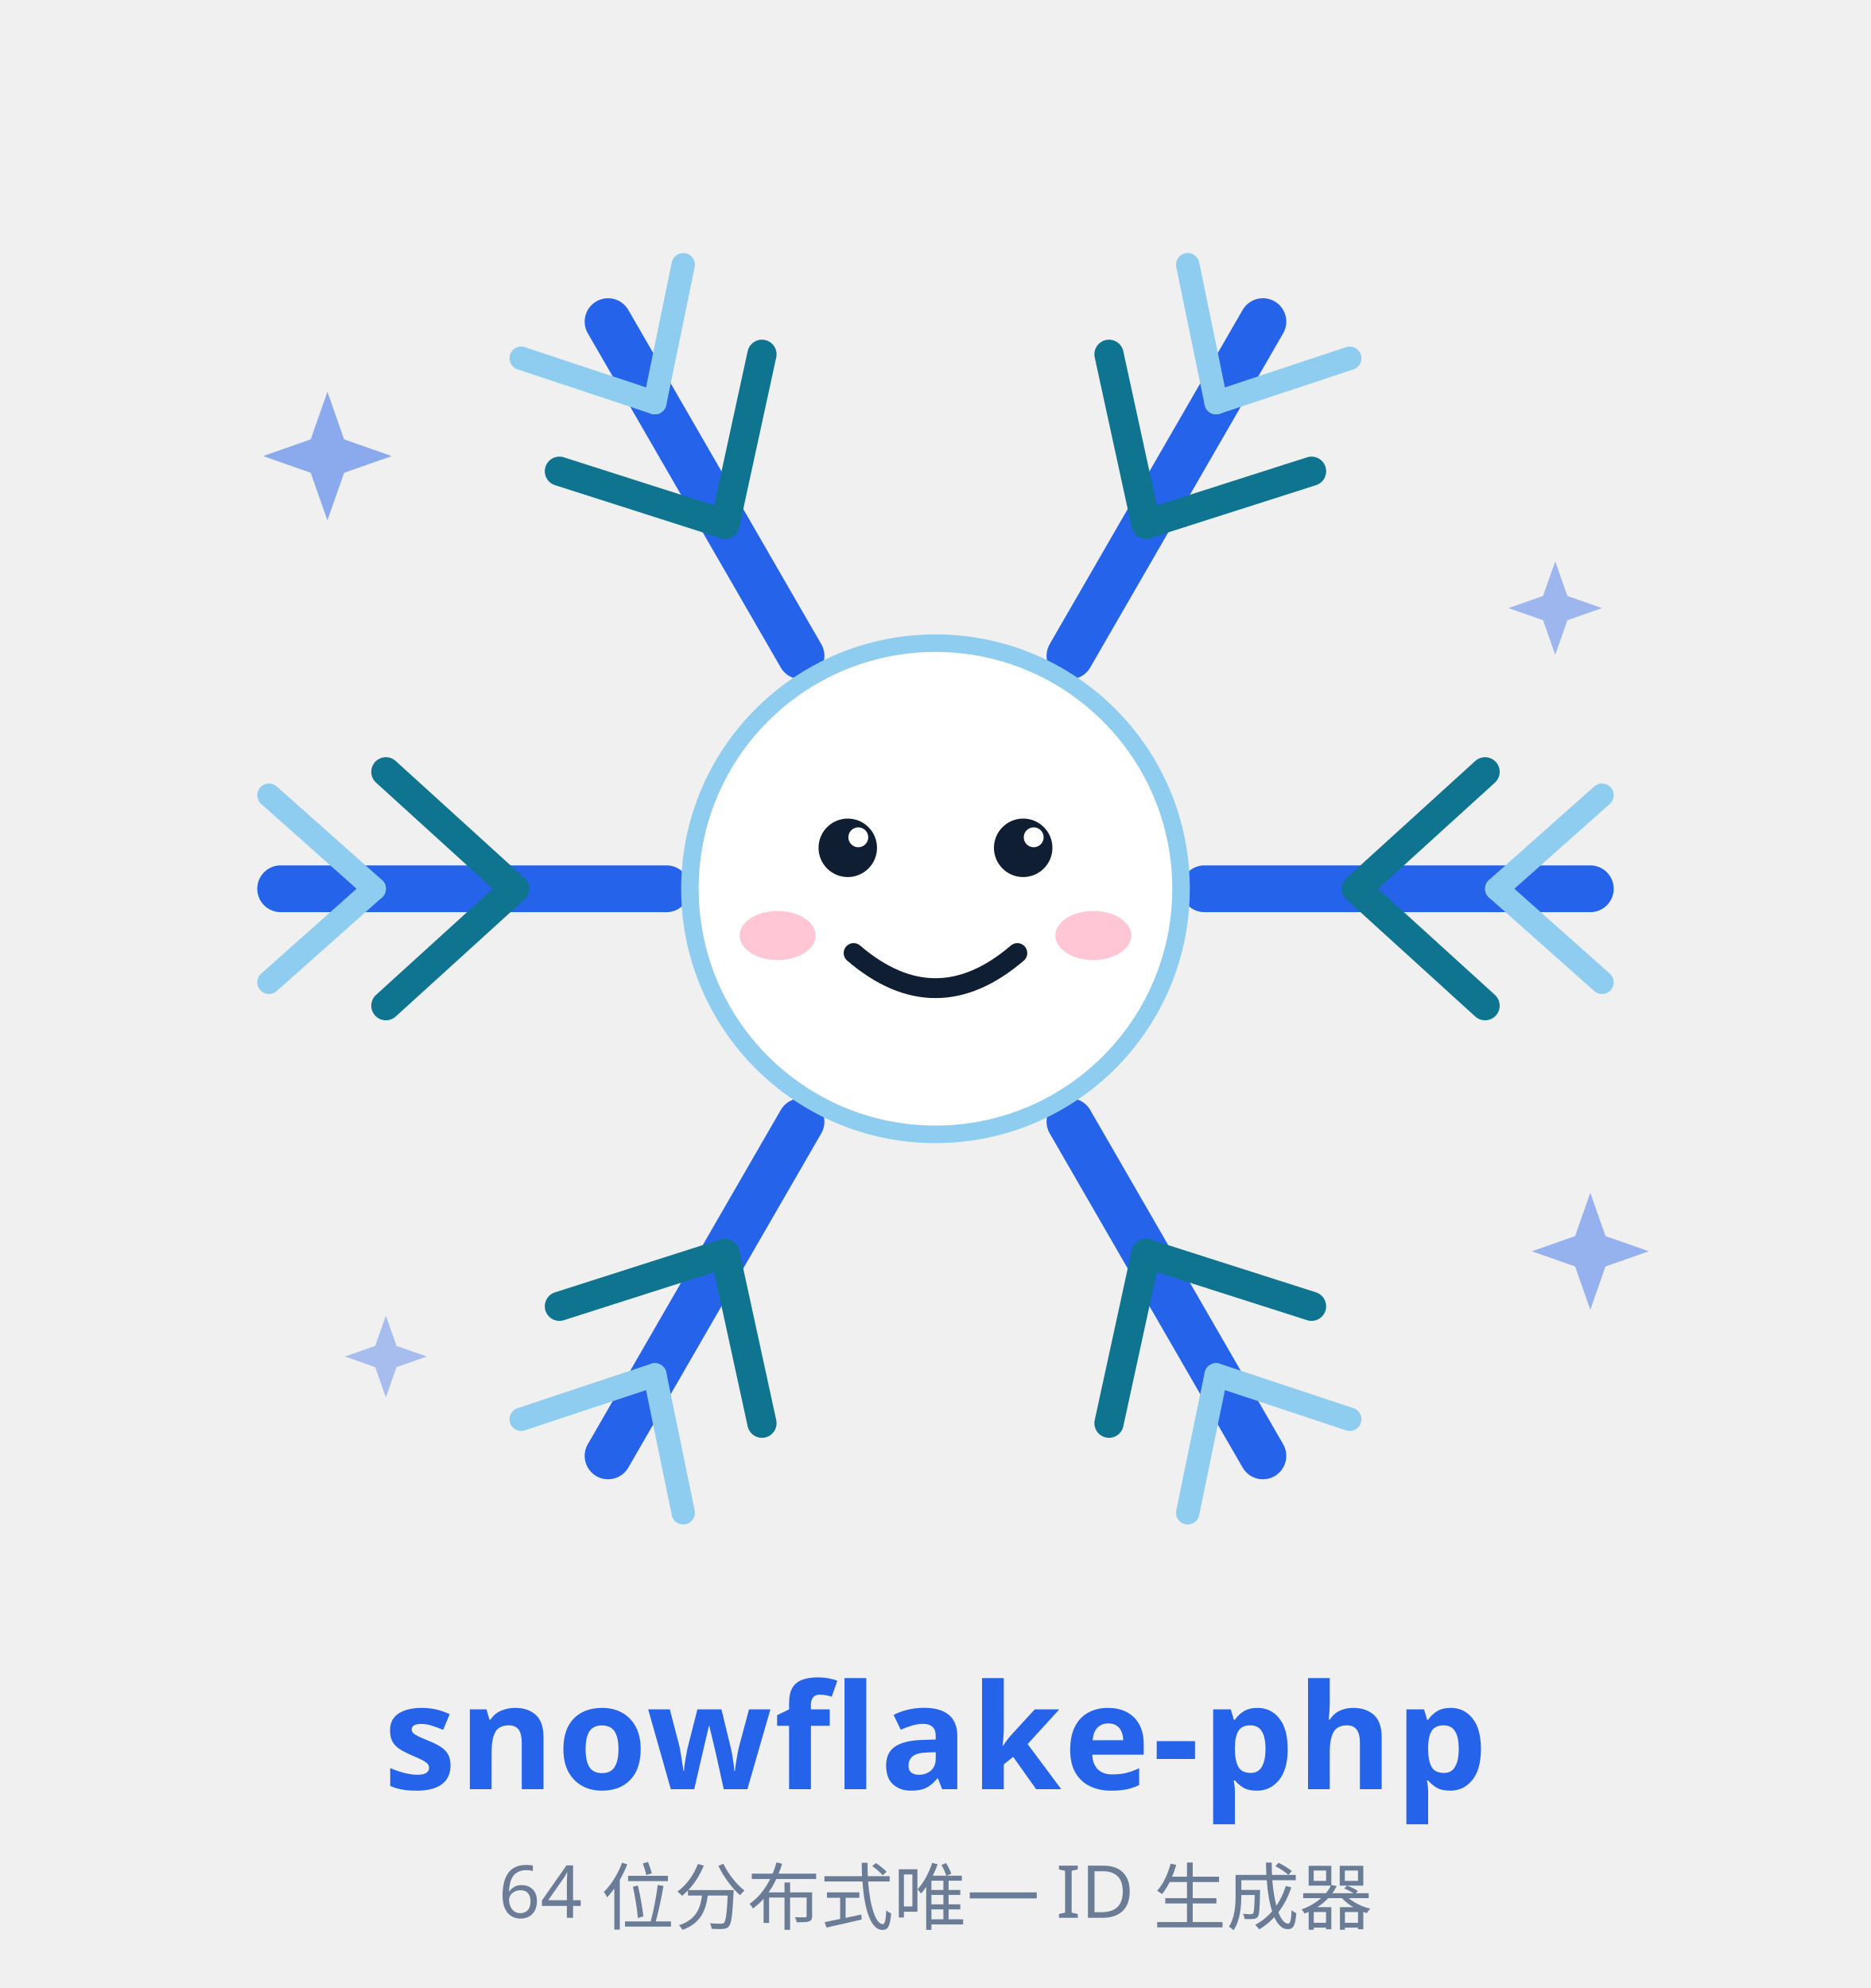
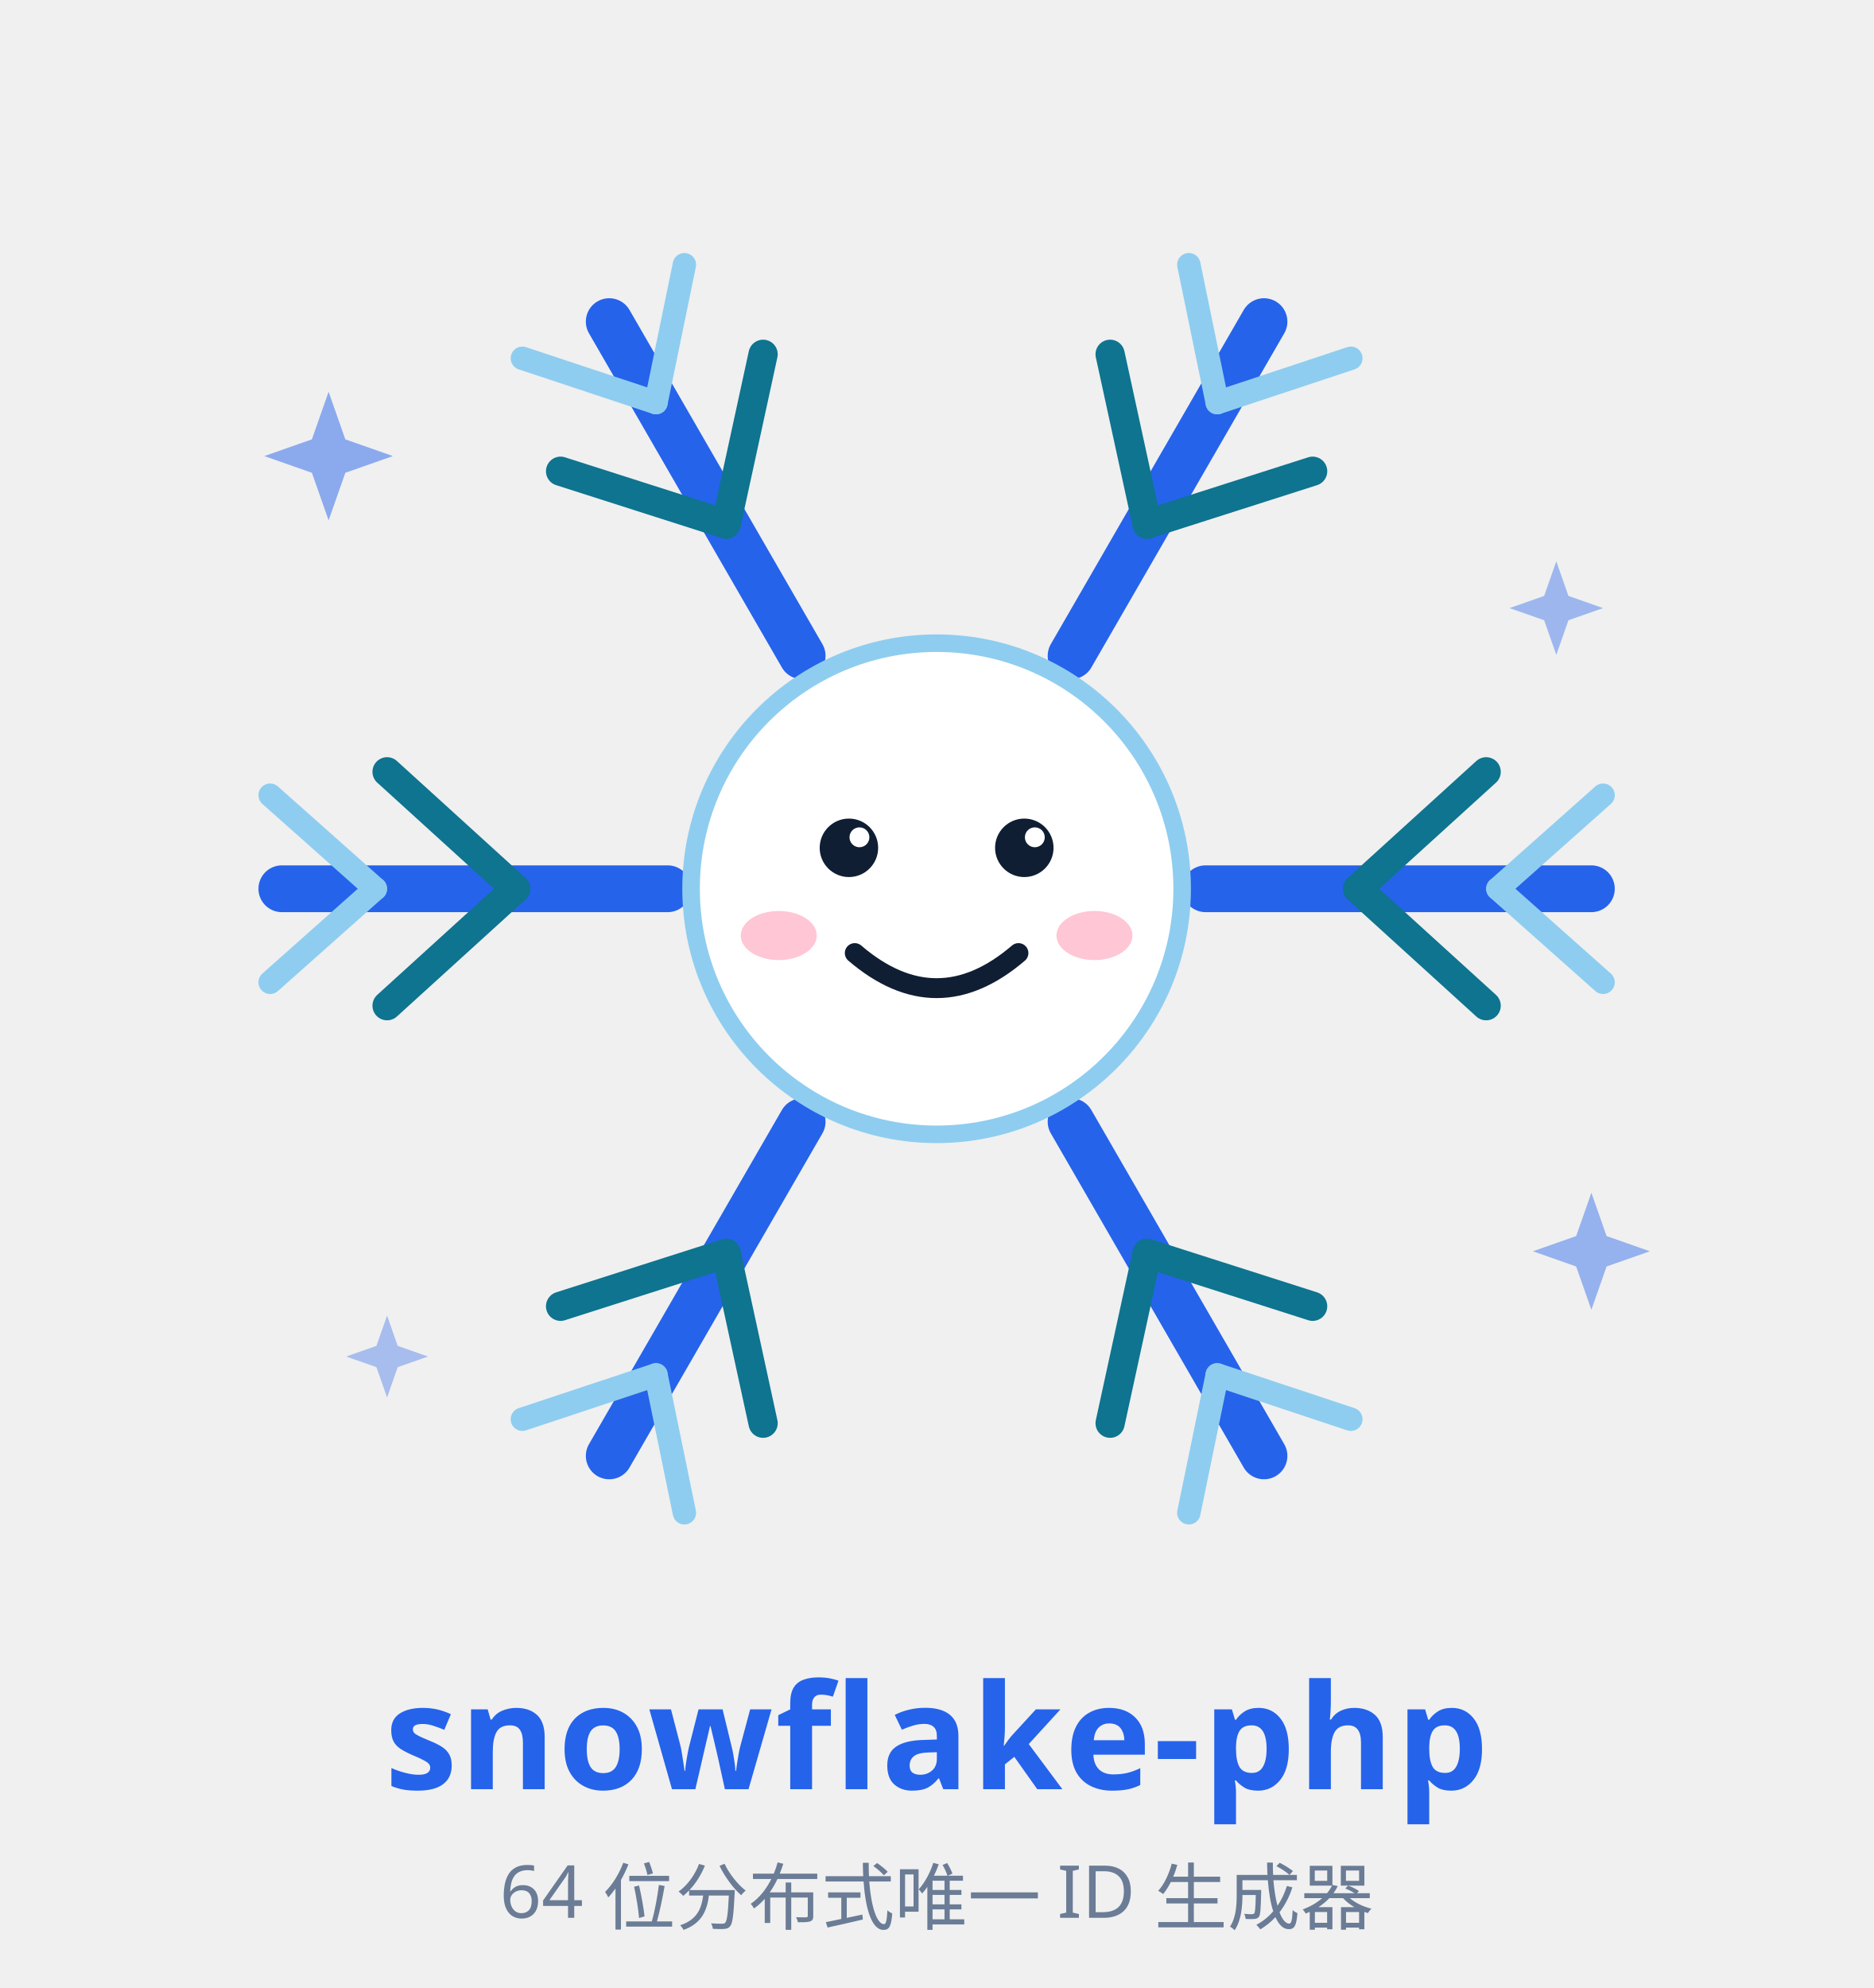
- <svg xmlns="http://www.w3.org/2000/svg" viewBox="0 0 320 340" width="320" height="340" role="img" font-family="-apple-system, BlinkMacSystemFont, 'Segoe UI', 'Noto Sans', 'PingFang SC', 'Hiragino Sans', 'Yu Gothic', 'Malgun Gothic', Roboto, 'Noto Sans CJK SC', 'Source Han Sans SC', 'Microsoft YaHei', 'Kohinoor Devanagari', 'Devanagari Sangam MN', 'Nirmala UI', 'Noto Sans Devanagari', 'Bangla MN', 'Bangla Sangam MN', 'Noto Sans Bengali', 'Geeza Pro', 'Noto Sans Arabic', Arial, sans-serif">
+ <svg xmlns="http://www.w3.org/2000/svg" viewBox="0 0 320 340" width="180" height="191" role="img" font-family="-apple-system, BlinkMacSystemFont, 'Segoe UI', 'Noto Sans', 'PingFang SC', 'Hiragino Sans', 'Yu Gothic', 'Malgun Gothic', Roboto, 'Noto Sans CJK SC', 'Source Han Sans SC', 'Microsoft YaHei', 'Kohinoor Devanagari', 'Devanagari Sangam MN', 'Nirmala UI', 'Noto Sans Devanagari', 'Bangla MN', 'Bangla Sangam MN', 'Noto Sans Bengali', 'Geeza Pro', 'Noto Sans Arabic', Arial, sans-serif">
  <defs>
</defs>
  <g opacity="0.9">
    <path d="M56,67 L58.86,75.14 L67,78 L58.86,80.86 L56,89 L53.14,80.86 L45,78 L53.14,75.14 Z" fill="#2563eb" opacity="0.55" />
    <path d="M266,96 L268.08,101.92 L274,104 L268.08,106.08 L266,112 L263.92,106.08 L258,104 L263.92,101.92 Z" fill="#2563eb" opacity="0.45" />
    <path d="M66,225 L67.82,230.18 L73,232 L67.82,233.82 L66,239 L64.18,233.82 L59,232 L64.18,230.18 Z" fill="#2563eb" opacity="0.4" />
    <path d="M272,204 L274.6,211.4 L282,214 L274.6,216.6 L272,224 L269.4,216.6 L262,214 L269.4,211.4 Z" fill="#2563eb" opacity="0.5" />
  </g>
  <g>
    <animateTransform attributeName="transform" type="translate" values="0 0; 0 -7; 0 0" dur="4.5s" repeatCount="indefinite" calcMode="spline" keyTimes="0;0.5;1" keySplines="0.42 0 0.58 1;0.42 0 0.58 1" />
    <g transform="rotate(0 160 152)">
      <line x1="206.0" y1="152.0" x2="272.0" y2="152.0" stroke="#2563eb" stroke-width="8" stroke-linecap="round" />
      <line x1="232.0" y1="152.0" x2="254.0" y2="132.0" stroke="#0e7490" stroke-width="5" stroke-linecap="round" />
      <line x1="232.0" y1="152.0" x2="254.0" y2="172.0" stroke="#0e7490" stroke-width="5" stroke-linecap="round" />
      <line x1="256.0" y1="152.0" x2="274.0" y2="136.0" stroke="#8ecdf0" stroke-width="4" stroke-linecap="round" />
      <line x1="256.0" y1="152.0" x2="274.0" y2="168.0" stroke="#8ecdf0" stroke-width="4" stroke-linecap="round" />
    </g>
    <g transform="rotate(60 160 152)">
      <line x1="206.0" y1="152.0" x2="272.0" y2="152.0" stroke="#2563eb" stroke-width="8" stroke-linecap="round" />
      <line x1="232.0" y1="152.0" x2="254.0" y2="132.0" stroke="#0e7490" stroke-width="5" stroke-linecap="round" />
      <line x1="232.0" y1="152.0" x2="254.0" y2="172.0" stroke="#0e7490" stroke-width="5" stroke-linecap="round" />
      <line x1="256.0" y1="152.0" x2="274.0" y2="136.0" stroke="#8ecdf0" stroke-width="4" stroke-linecap="round" />
      <line x1="256.0" y1="152.0" x2="274.0" y2="168.0" stroke="#8ecdf0" stroke-width="4" stroke-linecap="round" />
    </g>
    <g transform="rotate(120 160 152)">
      <line x1="206.0" y1="152.0" x2="272.0" y2="152.0" stroke="#2563eb" stroke-width="8" stroke-linecap="round" />
      <line x1="232.0" y1="152.0" x2="254.0" y2="132.0" stroke="#0e7490" stroke-width="5" stroke-linecap="round" />
      <line x1="232.0" y1="152.0" x2="254.0" y2="172.0" stroke="#0e7490" stroke-width="5" stroke-linecap="round" />
      <line x1="256.0" y1="152.0" x2="274.0" y2="136.0" stroke="#8ecdf0" stroke-width="4" stroke-linecap="round" />
      <line x1="256.0" y1="152.0" x2="274.0" y2="168.0" stroke="#8ecdf0" stroke-width="4" stroke-linecap="round" />
    </g>
    <g transform="rotate(180 160 152)">
      <line x1="206.0" y1="152.0" x2="272.0" y2="152.0" stroke="#2563eb" stroke-width="8" stroke-linecap="round" />
      <line x1="232.0" y1="152.0" x2="254.0" y2="132.0" stroke="#0e7490" stroke-width="5" stroke-linecap="round" />
      <line x1="232.0" y1="152.0" x2="254.0" y2="172.0" stroke="#0e7490" stroke-width="5" stroke-linecap="round" />
      <line x1="256.0" y1="152.0" x2="274.0" y2="136.0" stroke="#8ecdf0" stroke-width="4" stroke-linecap="round" />
      <line x1="256.0" y1="152.0" x2="274.0" y2="168.0" stroke="#8ecdf0" stroke-width="4" stroke-linecap="round" />
    </g>
    <g transform="rotate(240 160 152)">
      <line x1="206.0" y1="152.0" x2="272.0" y2="152.0" stroke="#2563eb" stroke-width="8" stroke-linecap="round" />
      <line x1="232.0" y1="152.0" x2="254.0" y2="132.0" stroke="#0e7490" stroke-width="5" stroke-linecap="round" />
      <line x1="232.0" y1="152.0" x2="254.0" y2="172.0" stroke="#0e7490" stroke-width="5" stroke-linecap="round" />
      <line x1="256.0" y1="152.0" x2="274.0" y2="136.0" stroke="#8ecdf0" stroke-width="4" stroke-linecap="round" />
      <line x1="256.0" y1="152.0" x2="274.0" y2="168.0" stroke="#8ecdf0" stroke-width="4" stroke-linecap="round" />
    </g>
    <g transform="rotate(300 160 152)">
      <line x1="206.0" y1="152.0" x2="272.0" y2="152.0" stroke="#2563eb" stroke-width="8" stroke-linecap="round" />
      <line x1="232.0" y1="152.0" x2="254.0" y2="132.0" stroke="#0e7490" stroke-width="5" stroke-linecap="round" />
      <line x1="232.0" y1="152.0" x2="254.0" y2="172.0" stroke="#0e7490" stroke-width="5" stroke-linecap="round" />
      <line x1="256.0" y1="152.0" x2="274.0" y2="136.0" stroke="#8ecdf0" stroke-width="4" stroke-linecap="round" />
      <line x1="256.0" y1="152.0" x2="274.0" y2="168.0" stroke="#8ecdf0" stroke-width="4" stroke-linecap="round" />
    </g>
    <circle cx="160" cy="152" r="42" fill="#ffffff" stroke="#8ecdf0" stroke-width="3" />
    <circle cx="145" cy="145" r="5" fill="#0f1e33" />
    <circle cx="175" cy="145" r="5" fill="#0f1e33" />
    <circle cx="146.8" cy="143.2" r="1.7" fill="#ffffff" />
    <circle cx="176.8" cy="143.2" r="1.7" fill="#ffffff" />
    <path d="M146,163 Q160,175 174,163" fill="none" stroke="#0f1e33" stroke-width="3.4" stroke-linecap="round" />
    <ellipse cx="133" cy="160" rx="6.5" ry="4.2" fill="#ffb3c7" opacity="0.75" />
    <ellipse cx="187" cy="160" rx="6.5" ry="4.2" fill="#ffb3c7" opacity="0.75" />
  </g>
  <text x="160" y="306" font-size="25.0" fill="#2563eb" font-weight="700" text-anchor="middle" letter-spacing="0.4">snowflake-php</text>
  <text x="160" y="328" font-size="12.5" fill="#6b7c96" font-weight="400" text-anchor="middle">64 位分布式唯一 ID 生成器</text>
</svg>
